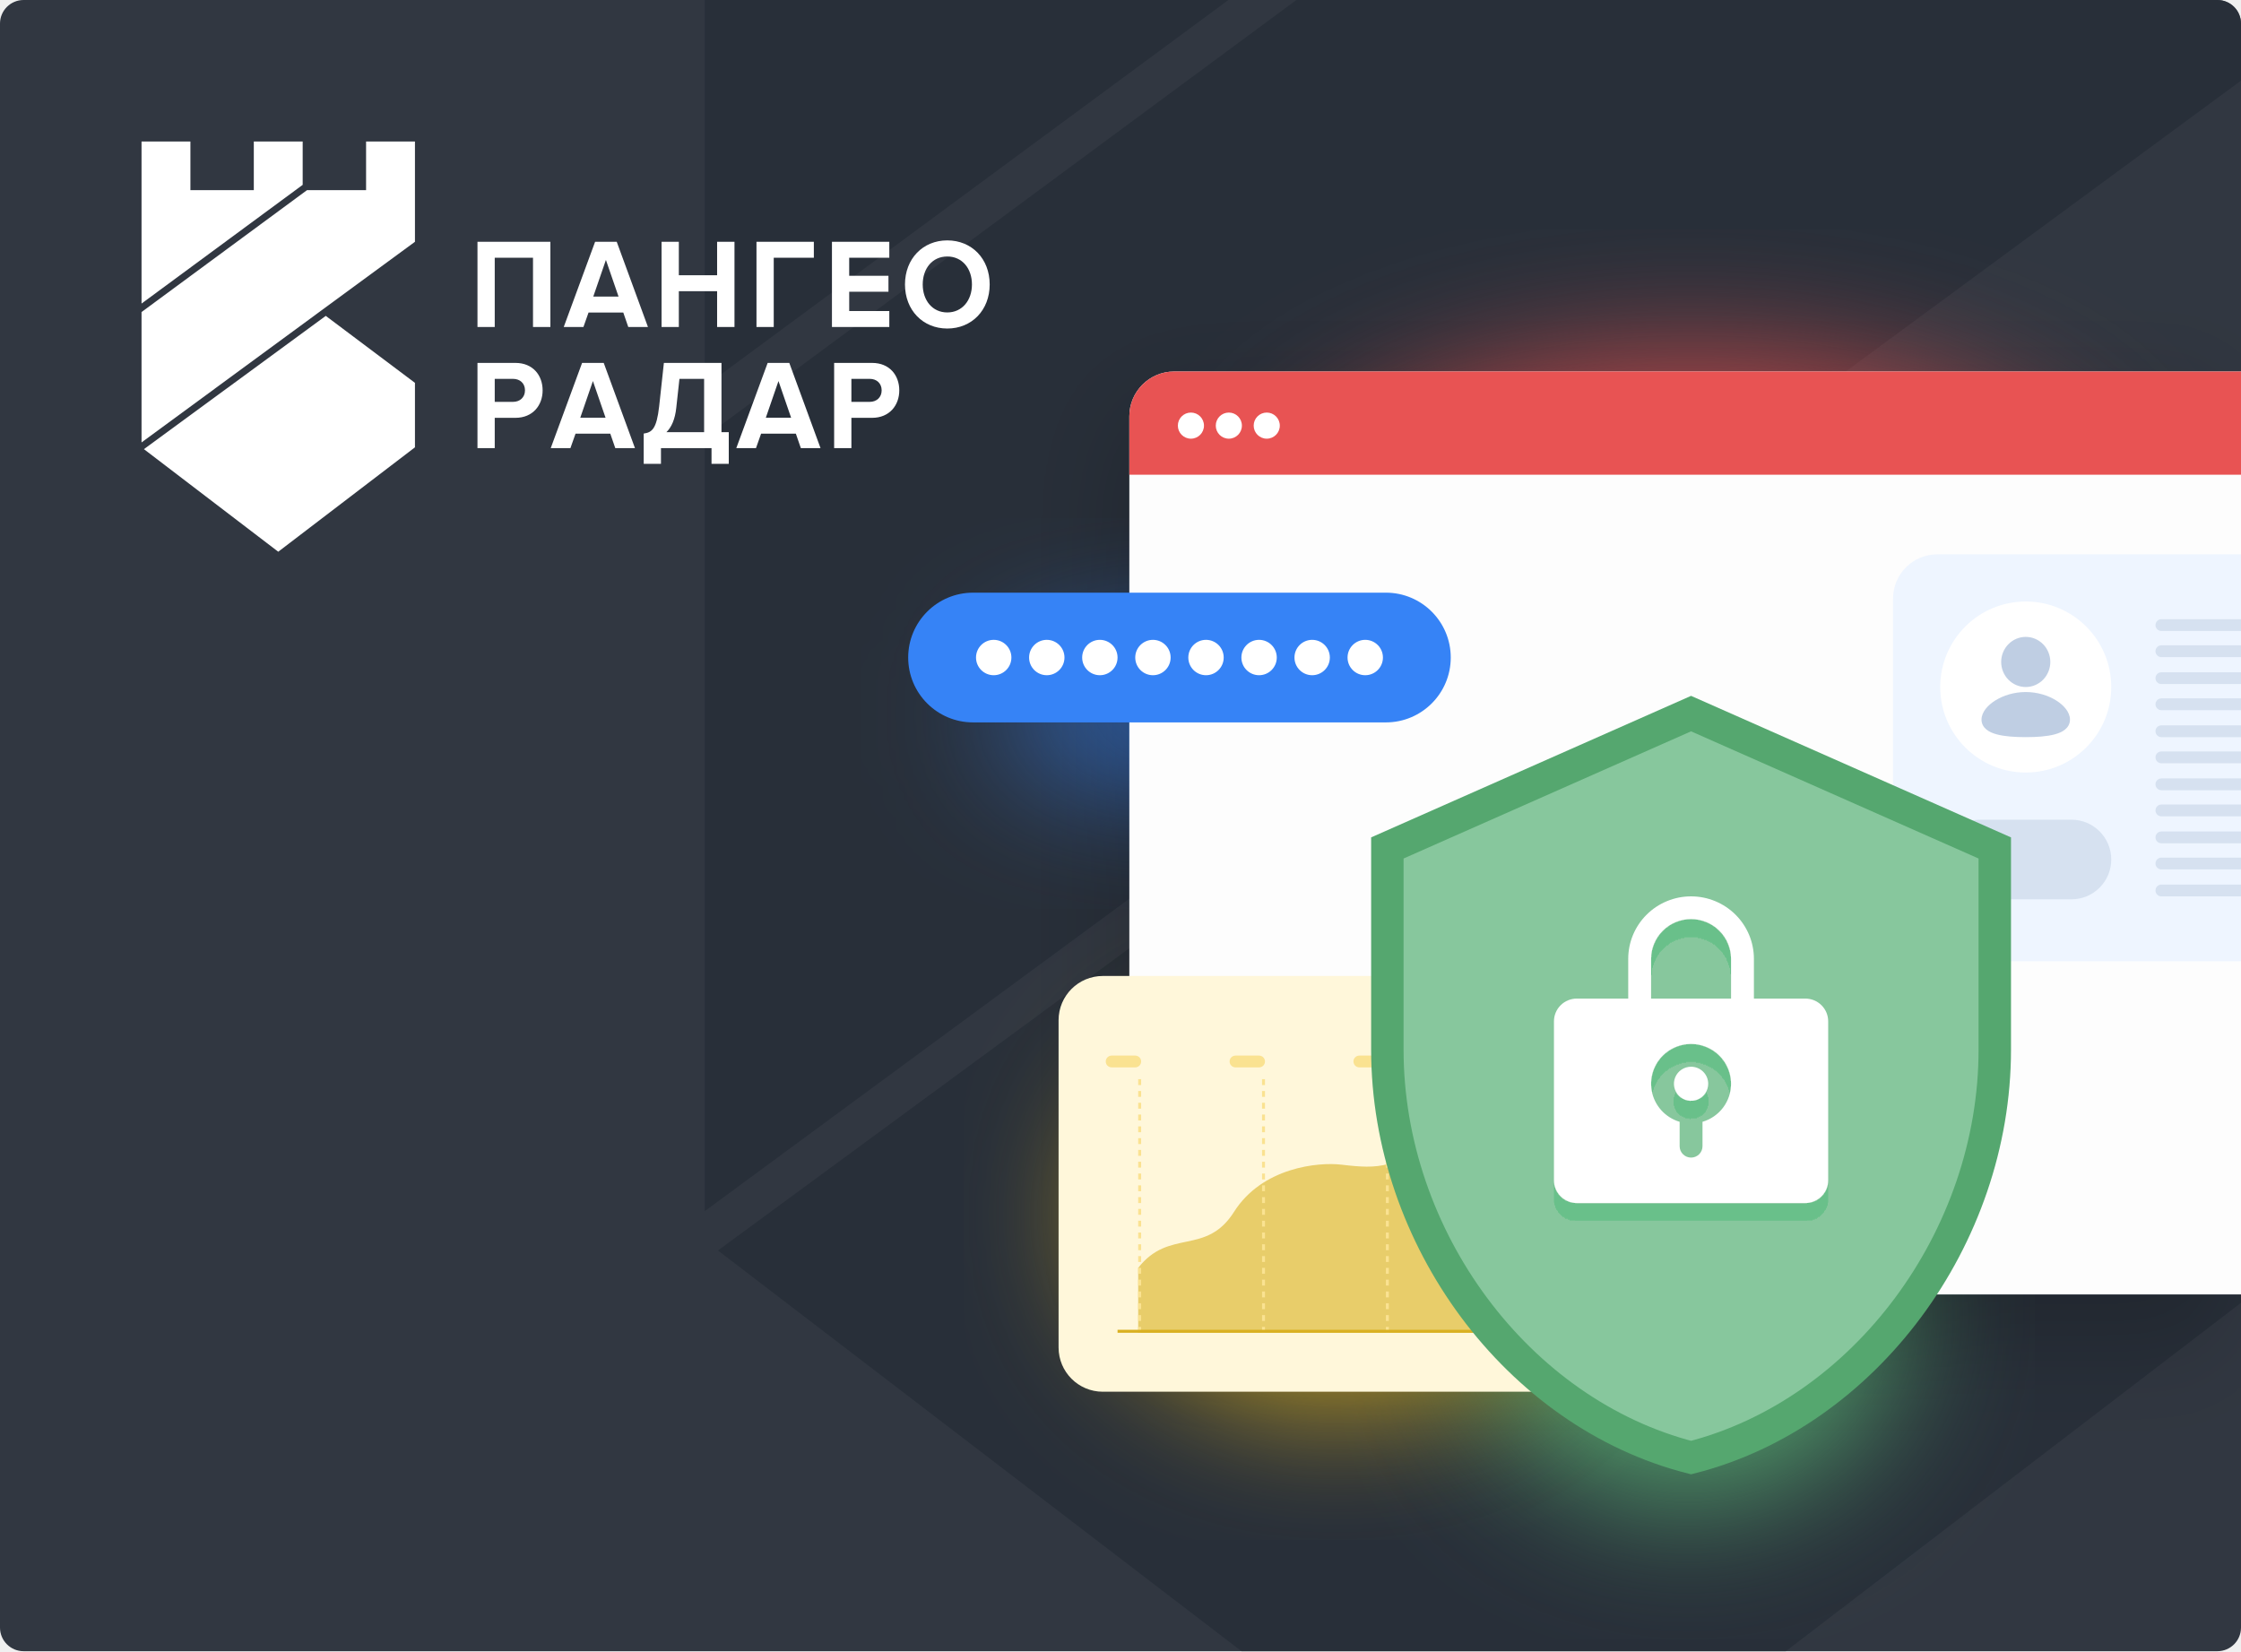
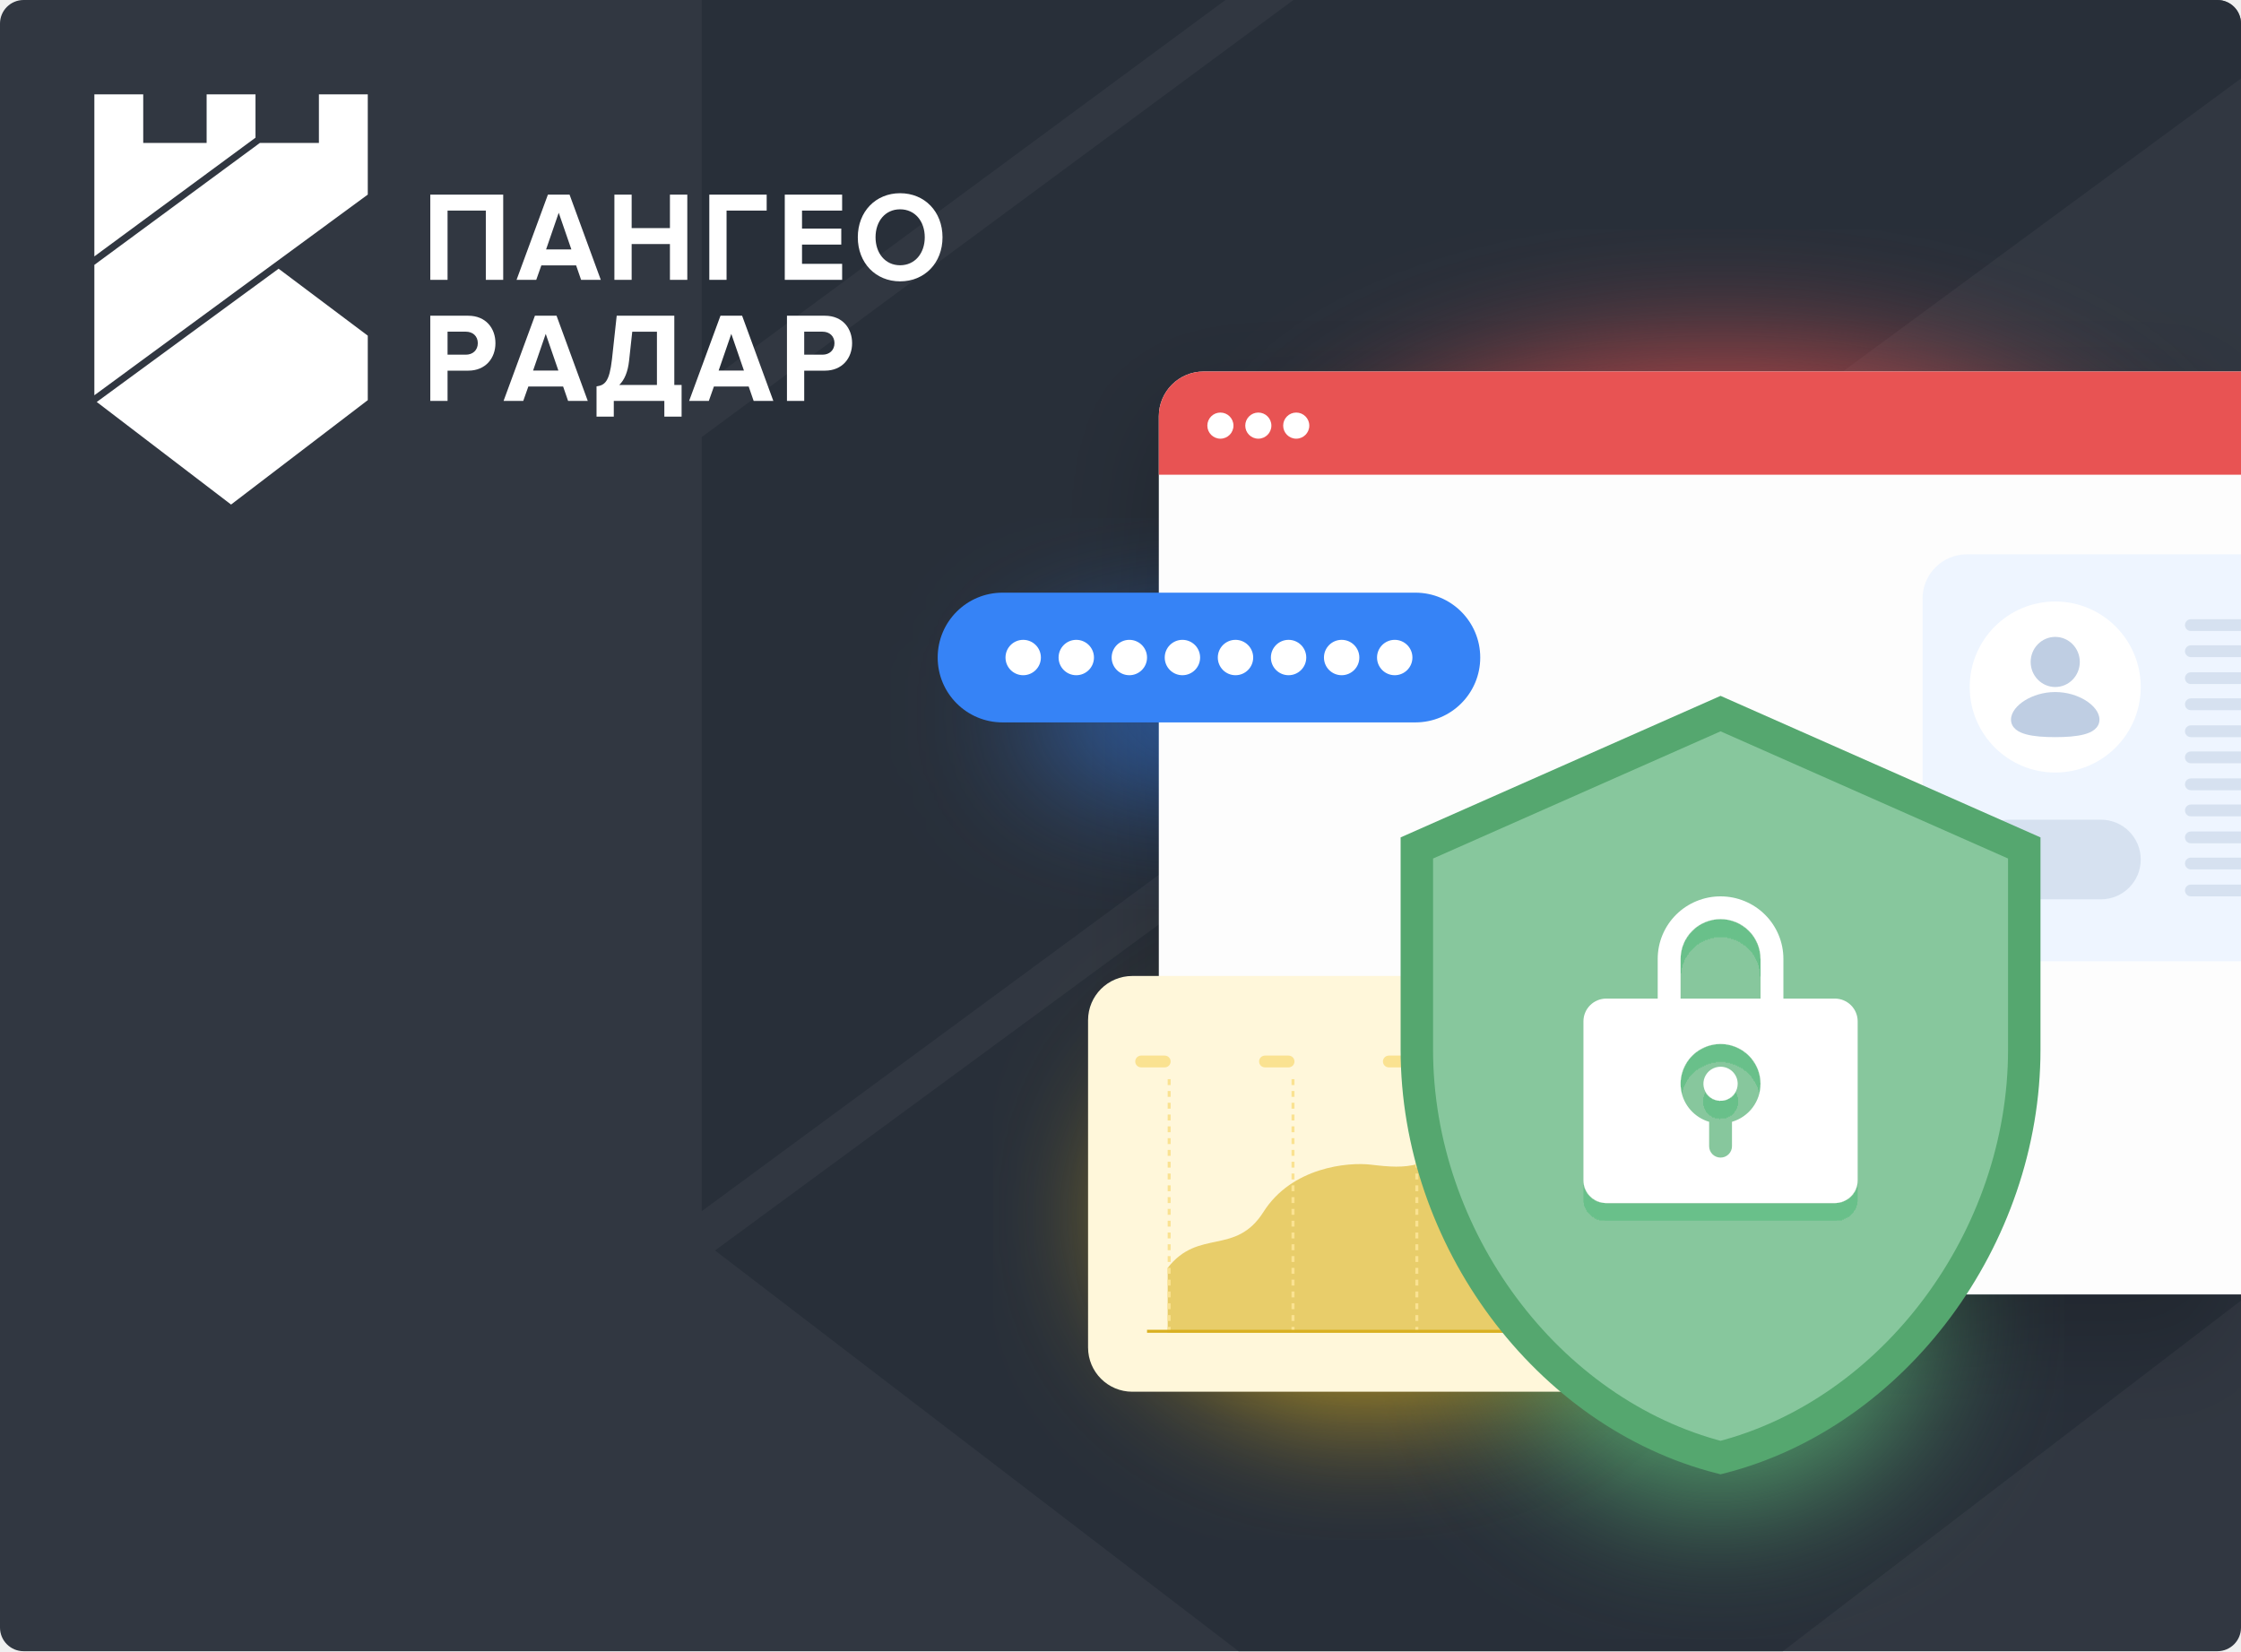
<svg xmlns="http://www.w3.org/2000/svg" width="760" height="560" viewBox="0 0 760 560" fill="none">
  <g clip-path="url(#clip0_4188_24452)">
    <rect width="760" height="560" rx="8" fill="#313741" />
-     <path fill-rule="evenodd" clip-rule="evenodd" d="M788 -195.093H689.869V-97.244H571.287L239 148.221V410.752L788 6.747V-195.093ZM788 420.416V290.558L608.826 155.699L243.488 424.095L513.339 630.651L788 420.416ZM239 131.016V-195.093H337.222V-97.286H464.643V-195.093H562.865V-107.906L239 131.016Z" fill="#262D38" fill-opacity="0.8" />
+     <path fill-rule="evenodd" clip-rule="evenodd" d="M787 -195.093H688.869V-97.244H570.287L238 148.221V410.752L787 6.747V-195.093ZM787 420.416V290.558L607.826 155.699L242.488 424.095L512.339 630.651L787 420.416ZM238 131.016V-195.093H336.222V-97.286H463.643V-195.093H561.865V-107.906L238 131.016Z" fill="#262D38" fill-opacity="0.8" />
    <g filter="url(#filter0_f_4188_24452)">
-       <ellipse cx="572.5" cy="446" rx="69.5" ry="62" fill="#55A76F" />
+       <ellipse cx="582.5" cy="446" rx="69.5" ry="62" fill="#55A76F" />
    </g>
    <g filter="url(#filter1_f_4188_24452)">
-       <ellipse cx="409.5" cy="242" rx="69.5" ry="18" fill="#3683F6" />
+       <ellipse cx="419.5" cy="242" rx="69.5" ry="18" fill="#3683F6" />
    </g>
    <g filter="url(#filter2_f_4188_24452)">
-       <ellipse cx="453.5" cy="412" rx="78.5" ry="62" fill="#D9B021" />
+       <ellipse cx="463.5" cy="412" rx="78.5" ry="62" fill="#D9B021" />
    </g>
    <g filter="url(#filter3_f_4188_24452)">
-       <ellipse cx="573.5" cy="188" rx="136.5" ry="62" fill="#E85353" />
+       <ellipse cx="583.5" cy="188" rx="136.5" ry="62" fill="#E85353" />
    </g>
    <g clip-path="url(#clip1_4188_24452)">
-       <path d="M180.76 110.901V87.419H167.782V110.905H161.929V82.004H186.655V110.901H180.76Z" fill="white" />
-       <path d="M213.069 110.901L211.38 106.005H199.592L197.861 110.901H191.183L201.818 82.004H209.154L219.745 110.901H213.069ZM205.485 88.156L201.198 100.59H209.772L205.485 88.156Z" fill="white" />
-       <path d="M243.196 110.901V98.768H230.215V110.901H224.362V82.004H230.215V93.357H243.196V82.004H249.089V110.901H243.196Z" fill="white" />
-       <path d="M256.549 110.901V82.004H276.005V87.419H262.402V110.905L256.549 110.901Z" fill="white" />
-       <path d="M282.143 110.901V82.004H301.594V87.419H287.992V93.528H301.305V98.943H287.995V105.485H301.597V110.901H282.143Z" fill="white" />
-       <path d="M306.911 96.475C306.911 87.767 312.969 81.528 321.255 81.528C329.581 81.528 335.637 87.768 335.637 96.475C335.637 105.181 329.579 111.421 321.255 111.421C312.969 111.421 306.911 105.183 306.911 96.475ZM329.619 96.475C329.619 91.06 326.321 86.987 321.253 86.987C316.185 86.987 312.927 91.061 312.927 96.475C312.927 101.848 316.182 105.963 321.253 105.963C326.323 105.963 329.619 101.847 329.619 96.475V96.475Z" fill="white" />
-       <path d="M161.928 151.975V123.078H174.789C180.764 123.078 184.022 127.325 184.022 132.393C184.022 137.42 180.724 141.707 174.789 141.707H167.782V151.975H161.928ZM178.042 132.389C178.042 129.962 176.311 128.489 174.002 128.489H167.782V136.289H174.005C176.309 136.292 178.04 134.775 178.04 132.393L178.042 132.389Z" fill="white" />
-       <path d="M208.661 151.975L206.971 147.08H195.182L193.451 151.975H186.774L197.408 123.078H204.745L215.336 151.975H208.661ZM201.077 129.23L196.79 141.665H205.363L201.077 129.23Z" fill="white" />
-       <path d="M218.305 147.038C221.108 146.648 222.674 145.478 223.539 137.851L225.146 123.078H244.68V146.56H247.153V157.306H241.3V151.978H224.157V157.306H218.304L218.305 147.038ZM226.011 146.561H238.789V128.496H230.421L229.349 138.289C228.938 142.186 227.742 144.872 226.011 146.561Z" fill="white" />
-       <path d="M271.592 151.975L269.902 147.08H258.113L256.382 151.975H249.705L260.339 123.078H267.676L278.267 151.975H271.592ZM264.008 129.23L259.721 141.665H268.294L264.008 129.23Z" fill="white" />
-       <path d="M282.885 151.975V123.078H295.745C301.72 123.078 304.978 127.325 304.978 132.393C304.978 137.42 301.681 141.707 295.745 141.707H288.738V151.975H282.885ZM298.998 132.389C298.998 129.962 297.267 128.489 294.959 128.489H288.736V136.289H294.959C297.267 136.292 298.998 134.775 298.998 132.393V132.389Z" fill="white" />
-       <path d="M140.725 151.71V129.841L110.48 107.129L48.812 152.33L94.362 187.116L140.725 151.71Z" fill="white" />
-       <path d="M140.725 48H124.151V64.482H104.123L48 105.83V150.053L140.725 81.999V48Z" fill="white" />
-       <path d="M48 48V102.955L102.649 62.693V48H86.075V64.482H64.574V48H48Z" fill="white" />
+       <path d="M164.76 94.901V71.419H151.782V94.906H145.929V66.004H170.655V94.901H164.76Z" fill="white" />
+       <path d="M197.069 94.901L195.38 90.005H183.592L181.861 94.901H175.183L185.818 66.004H193.154L203.745 94.901H197.069ZM189.485 72.156L185.198 84.59H193.772L189.485 72.156Z" fill="white" />
+       <path d="M227.196 94.901V82.768H214.215V94.901H208.362V66.004H214.215V77.357H227.196V66.004H233.089V94.901H227.196Z" fill="white" />
+       <path d="M240.549 94.901V66.004H260.005V71.419H246.402V94.906L240.549 94.901Z" fill="white" />
+       <path d="M266.143 94.901V66.004H285.594V71.419H271.992V77.528H285.305V82.943H271.995V89.485H285.597V94.901H266.143Z" fill="white" />
+       <path d="M290.911 80.475C290.911 71.767 296.969 65.528 305.255 65.528C313.581 65.528 319.637 71.768 319.637 80.475C319.637 89.181 313.579 95.421 305.255 95.421C296.969 95.421 290.911 89.183 290.911 80.475ZM313.619 80.475C313.619 75.06 310.321 70.987 305.253 70.987C300.185 70.987 296.927 75.061 296.927 80.475C296.927 85.848 300.182 89.963 305.253 89.963C310.323 89.963 313.619 85.847 313.619 80.475Z" fill="white" />
+       <path d="M145.928 135.975V107.078H158.789C164.764 107.078 168.022 111.325 168.022 116.393C168.022 121.42 164.724 125.707 158.789 125.707H151.782V135.975H145.928ZM162.042 116.389C162.042 113.962 160.311 112.489 158.002 112.489H151.782V120.289H158.005C160.309 120.292 162.04 118.775 162.04 116.393L162.042 116.389Z" fill="white" />
+       <path d="M192.661 135.975L190.971 131.08H179.182L177.451 135.975H170.774L181.408 107.078H188.745L199.336 135.975H192.661ZM185.077 113.23L180.79 125.665H189.363L185.077 113.23Z" fill="white" />
+       <path d="M202.305 131.038C205.108 130.648 206.674 129.478 207.539 121.851L209.146 107.078H228.68V130.56H231.153V141.306H225.3V135.978H208.157V141.306H202.304L202.305 131.038ZM210.011 130.561H222.789V112.496H214.421L213.349 122.289C212.938 126.186 211.742 128.872 210.011 130.561Z" fill="white" />
+       <path d="M255.592 135.975L253.902 131.08H242.113L240.382 135.975H233.705L244.339 107.078H251.676L262.267 135.975H255.592ZM248.008 113.23L243.721 125.665H252.294L248.008 113.23Z" fill="white" />
+       <path d="M266.885 135.975V107.078H279.745C285.72 107.078 288.978 111.325 288.978 116.393C288.978 121.42 285.681 125.707 279.745 125.707H272.738V135.975H266.885ZM282.998 116.389C282.998 113.962 281.267 112.489 278.959 112.489H272.736V120.289H278.959C281.267 120.292 282.998 118.775 282.998 116.393V116.389Z" fill="white" />
+       <path d="M124.725 135.71V113.841L94.481 91.129L32.812 136.33L78.362 171.116L124.725 135.71Z" fill="white" />
+       <path d="M124.725 32H108.151V48.482H88.123L32 89.83V134.053L124.725 65.999V32Z" fill="white" />
+       <path d="M32 32V86.955L86.649 46.693V32H70.075V48.482H48.574V32H32Z" fill="white" />
    </g>
    <g filter="url(#filter4_d_4188_24452)">
-       <rect x="383" y="126" width="438" height="313" rx="15.186" fill="#FDFDFD" />
+       <rect x="393" y="126" width="438" height="313" rx="15.186" fill="#FDFDFD" />
    </g>
-     <path d="M383 141.186C383 132.799 389.799 126 398.186 126H808.814C817.201 126 824 132.799 824 141.186V161H383V141.186Z" fill="#E85353" />
-     <rect x="359" y="331" width="184" height="141" rx="15" fill="#FFF7DA" />
-     <path d="M514 452H386V430C396.5 416.5 409 426 418.5 411C428.071 395.887 447.057 394.047 455 395C467.5 396.5 474.5 396.5 487.5 383.5C497.9 373.1 508.667 371 514 370V452Z" fill="#D9B021" fill-opacity="0.6" />
-     <line x1="386.5" y1="452" x2="386.5" y2="365" stroke="#FAE291" stroke-dasharray="2 2" />
-     <line x1="428.5" y1="452" x2="428.5" y2="365" stroke="#FAE291" stroke-dasharray="2 2" />
-     <line x1="470.5" y1="452" x2="470.5" y2="365" stroke="#FAE291" stroke-dasharray="2 2" />
-     <line x1="513.5" y1="452" x2="513.5" y2="365" stroke="#FAE291" stroke-dasharray="2 2" />
-     <rect x="375" y="358" width="12" height="4" rx="2" fill="#FAE291" />
-     <rect x="417" y="358" width="12" height="4" rx="2" fill="#FAE291" />
-     <rect x="459" y="358" width="12" height="4" rx="2" fill="#FAE291" />
-     <line x1="379" y1="451.5" x2="521" y2="451.5" stroke="#D9B021" />
-     <rect x="642" y="188" width="184" height="138" rx="15" fill="#EEF5FF" />
-     <circle cx="687" cy="233" r="29" fill="white" />
-     <path d="M687 234.7C690.993 234.7 694.625 235.88 697.297 237.541C698.63 238.374 699.77 239.351 700.593 240.414C701.403 241.461 702 242.712 702 244.05C702 245.487 701.315 246.619 700.328 247.426C699.395 248.191 698.163 248.698 696.855 249.051C694.225 249.76 690.715 250 687 250C683.285 250 679.775 249.762 677.145 249.051C675.837 248.698 674.605 248.191 673.672 247.426C672.683 246.617 672 245.487 672 244.05C672 242.712 672.597 241.461 673.407 240.414C674.23 239.351 675.368 238.374 676.703 237.541C679.375 235.88 683.008 234.7 687 234.7ZM687 216C689.21 216 691.33 216.896 692.893 218.49C694.455 220.084 695.333 222.246 695.333 224.5C695.333 226.754 694.455 228.916 692.893 230.51C691.33 232.104 689.21 233 687 233C684.79 233 682.67 232.104 681.107 230.51C679.545 228.916 678.667 226.754 678.667 224.5C678.667 222.246 679.545 220.084 681.107 218.49C682.67 216.896 684.79 216 687 216Z" fill="#BFCEE3" />
-     <rect x="658" y="278" width="58" height="27" rx="13.5" fill="#BFCEE3" fill-opacity="0.5" />
-     <rect x="731" y="210" width="54.415" height="4" rx="2" fill="#BFCEE3" fill-opacity="0.5" />
-     <rect x="731" y="228" width="54.415" height="4" rx="2" fill="#BFCEE3" fill-opacity="0.5" />
-     <rect x="731" y="246" width="54.415" height="4" rx="2" fill="#BFCEE3" fill-opacity="0.5" />
-     <rect x="731" y="264" width="54.415" height="4" rx="2" fill="#BFCEE3" fill-opacity="0.5" />
-     <rect x="731" y="282" width="54.415" height="4" rx="2" fill="#BFCEE3" fill-opacity="0.5" />
-     <rect x="731" y="300" width="54.415" height="4" rx="2" fill="#BFCEE3" fill-opacity="0.5" />
-     <rect x="731" y="218.858" width="80.99" height="4" rx="2" fill="#BFCEE3" fill-opacity="0.5" />
-     <rect x="731" y="236.858" width="80.99" height="4" rx="2" fill="#BFCEE3" fill-opacity="0.5" />
-     <rect x="731" y="254.858" width="80.99" height="4" rx="2" fill="#BFCEE3" fill-opacity="0.5" />
-     <rect x="731" y="272.858" width="80.99" height="4" rx="2" fill="#BFCEE3" fill-opacity="0.5" />
-     <rect x="731" y="290.858" width="80.99" height="4" rx="2" fill="#BFCEE3" fill-opacity="0.5" />
-     <circle cx="403.88" cy="144.349" r="4.429" fill="white" />
-     <circle cx="416.739" cy="144.349" r="4.429" fill="white" />
-     <circle cx="429.597" cy="144.349" r="4.429" fill="white" />
-     <rect x="308" y="201" width="183.999" height="44" rx="22" fill="#3683F6" />
-     <ellipse cx="337" cy="223" rx="6" ry="6" fill="white" />
-     <ellipse cx="355" cy="223" rx="6" ry="6" fill="white" />
-     <ellipse cx="373" cy="223" rx="6" ry="6" fill="white" />
-     <ellipse cx="391" cy="223" rx="6" ry="6" fill="white" />
-     <ellipse cx="408.999" cy="223" rx="6" ry="6" fill="white" />
-     <ellipse cx="426.999" cy="223" rx="6" ry="6" fill="white" />
-     <ellipse cx="444.999" cy="223" rx="6" ry="6" fill="white" />
-     <ellipse cx="462.999" cy="223" rx="6" ry="6" fill="white" />
-     <path d="M470.5 356V287.581L573.5 242.014L676.5 287.581V356C676.5 419.807 632.392 479.31 573.5 494.332C514.608 479.31 470.5 419.807 470.5 356Z" fill="#55A76F" />
-     <path d="M470.5 356V287.581L573.5 242.014L676.5 287.581V356C676.5 419.807 632.392 479.31 573.5 494.332C514.608 479.31 470.5 419.807 470.5 356Z" fill="white" fill-opacity="0.8" style="mix-blend-mode:soft-light" />
-     <path d="M470.5 356V287.581L573.5 242.014L676.5 287.581V356C676.5 419.807 632.392 479.31 573.5 494.332C514.608 479.31 470.5 419.807 470.5 356Z" stroke="#55A76F" stroke-width="11" />
+     <path d="M393 141.186C393 132.799 399.799 126 408.186 126H818.814C827.201 126 834 132.799 834 141.186V161H393V141.186Z" fill="#E85353" />
+     <rect x="369" y="331" width="184" height="141" rx="15" fill="#FFF7DA" />
+     <path d="M524 452H396V430C406.5 416.5 419 426 428.5 411C438.071 395.887 457.057 394.047 465 395C477.5 396.5 484.5 396.5 497.5 383.5C507.9 373.1 518.667 371 524 370V452Z" fill="#D9B021" fill-opacity="0.6" />
+     <line x1="396.5" y1="452" x2="396.5" y2="365" stroke="#FAE291" stroke-dasharray="2 2" />
+     <line x1="438.5" y1="452" x2="438.5" y2="365" stroke="#FAE291" stroke-dasharray="2 2" />
+     <line x1="480.5" y1="452" x2="480.5" y2="365" stroke="#FAE291" stroke-dasharray="2 2" />
+     <line x1="523.5" y1="452" x2="523.5" y2="365" stroke="#FAE291" stroke-dasharray="2 2" />
+     <rect x="385" y="358" width="12" height="4" rx="2" fill="#FAE291" />
+     <rect x="427" y="358" width="12" height="4" rx="2" fill="#FAE291" />
+     <rect x="469" y="358" width="12" height="4" rx="2" fill="#FAE291" />
+     <line x1="389" y1="451.5" x2="531" y2="451.5" stroke="#D9B021" />
+     <rect x="652" y="188" width="184" height="138" rx="15" fill="#EEF5FF" />
+     <circle cx="697" cy="233" r="29" fill="white" />
+     <path d="M697 234.7C700.993 234.7 704.625 235.88 707.297 237.541C708.63 238.374 709.77 239.351 710.593 240.414C711.403 241.461 712 242.712 712 244.05C712 245.487 711.315 246.619 710.328 247.426C709.395 248.191 708.163 248.698 706.855 249.051C704.225 249.76 700.715 250 697 250C693.285 250 689.775 249.762 687.145 249.051C685.837 248.698 684.605 248.191 683.672 247.426C682.683 246.617 682 245.487 682 244.05C682 242.712 682.597 241.461 683.407 240.414C684.23 239.351 685.368 238.374 686.703 237.541C689.375 235.88 693.008 234.7 697 234.7ZM697 216C699.21 216 701.33 216.896 702.893 218.49C704.455 220.084 705.333 222.246 705.333 224.5C705.333 226.754 704.455 228.916 702.893 230.51C701.33 232.104 699.21 233 697 233C694.79 233 692.67 232.104 691.107 230.51C689.545 228.916 688.667 226.754 688.667 224.5C688.667 222.246 689.545 220.084 691.107 218.49C692.67 216.896 694.79 216 697 216Z" fill="#BFCEE3" />
+     <rect x="668" y="278" width="58" height="27" rx="13.5" fill="#BFCEE3" fill-opacity="0.5" />
+     <rect x="741" y="210" width="54.415" height="4" rx="2" fill="#BFCEE3" fill-opacity="0.5" />
+     <rect x="741" y="228" width="54.415" height="4" rx="2" fill="#BFCEE3" fill-opacity="0.5" />
+     <rect x="741" y="246" width="54.415" height="4" rx="2" fill="#BFCEE3" fill-opacity="0.5" />
+     <rect x="741" y="264" width="54.415" height="4" rx="2" fill="#BFCEE3" fill-opacity="0.5" />
+     <rect x="741" y="282" width="54.415" height="4" rx="2" fill="#BFCEE3" fill-opacity="0.5" />
+     <rect x="741" y="300" width="54.415" height="4" rx="2" fill="#BFCEE3" fill-opacity="0.5" />
+     <rect x="741" y="218.858" width="80.99" height="4" rx="2" fill="#BFCEE3" fill-opacity="0.5" />
+     <rect x="741" y="236.858" width="80.99" height="4" rx="2" fill="#BFCEE3" fill-opacity="0.5" />
+     <rect x="741" y="254.858" width="80.99" height="4" rx="2" fill="#BFCEE3" fill-opacity="0.5" />
+     <rect x="741" y="272.858" width="80.99" height="4" rx="2" fill="#BFCEE3" fill-opacity="0.5" />
+     <rect x="741" y="290.858" width="80.99" height="4" rx="2" fill="#BFCEE3" fill-opacity="0.5" />
+     <circle cx="413.88" cy="144.349" r="4.429" fill="white" />
+     <circle cx="426.739" cy="144.349" r="4.429" fill="white" />
+     <circle cx="439.597" cy="144.349" r="4.429" fill="white" />
+     <rect x="318" y="201" width="183.999" height="44" rx="22" fill="#3683F6" />
+     <ellipse cx="347" cy="223" rx="6" ry="6" fill="white" />
+     <ellipse cx="365" cy="223" rx="6" ry="6" fill="white" />
+     <ellipse cx="383" cy="223" rx="6" ry="6" fill="white" />
+     <ellipse cx="401" cy="223" rx="6" ry="6" fill="white" />
+     <ellipse cx="418.999" cy="223" rx="6" ry="6" fill="white" />
+     <ellipse cx="436.999" cy="223" rx="6" ry="6" fill="white" />
+     <ellipse cx="454.999" cy="223" rx="6" ry="6" fill="white" />
+     <ellipse cx="472.999" cy="223" rx="6" ry="6" fill="white" />
+     <path d="M480.5 356V287.581L583.5 242.014L686.5 287.581V356C686.5 419.807 642.392 479.31 583.5 494.332C524.608 479.31 480.5 419.807 480.5 356Z" fill="#55A76F" />
+     <path d="M480.5 356V287.581L583.5 242.014L686.5 287.581V356C686.5 419.807 642.392 479.31 583.5 494.332C524.608 479.31 480.5 419.807 480.5 356Z" fill="white" fill-opacity="0.8" style="mix-blend-mode:soft-light" />
+     <path d="M480.5 356V287.581L583.5 242.014L686.5 287.581V356C686.5 419.807 642.392 479.31 583.5 494.332C524.608 479.31 480.5 419.807 480.5 356Z" stroke="#55A76F" stroke-width="11" />
    <g filter="url(#filter5_d_4188_24452)">
-       <path d="M579.312 367.556C579.312 368.698 578.972 369.815 578.333 370.766C577.694 371.716 576.786 372.456 575.724 372.894C574.662 373.331 573.494 373.445 572.366 373.222C571.239 372.999 570.203 372.449 569.39 371.641C568.577 370.833 568.023 369.804 567.799 368.683C567.575 367.562 567.69 366.4 568.13 365.345C568.57 364.289 569.315 363.386 570.271 362.752C571.227 362.117 572.35 361.778 573.5 361.778C575.042 361.778 576.52 362.387 577.61 363.47C578.7 364.554 579.312 366.023 579.312 367.556ZM620 346.37V400.296C620 402.339 619.183 404.299 617.73 405.744C616.277 407.188 614.305 408 612.25 408H534.75C532.695 408 530.723 407.188 529.27 405.744C527.817 404.299 527 402.339 527 400.296V346.37C527 344.327 527.817 342.368 529.27 340.923C530.723 339.478 532.695 338.667 534.75 338.667H552.188V325.185C552.188 319.567 554.433 314.178 558.43 310.205C562.427 306.232 567.848 304 573.5 304C579.152 304 584.573 306.232 588.57 310.205C592.567 314.178 594.812 319.567 594.812 325.185V338.667H612.25C614.305 338.667 616.277 339.478 617.73 340.923C619.183 342.368 620 344.327 620 346.37ZM587.062 367.556C587.065 365.055 586.368 362.602 585.05 360.472C583.731 358.343 581.842 356.62 579.594 355.496C577.346 354.372 574.829 353.892 572.322 354.109C569.816 354.326 567.419 355.232 565.401 356.726C563.383 358.219 561.823 360.241 560.894 362.566C559.966 364.89 559.707 367.426 560.145 369.888C560.583 372.351 561.702 374.644 563.376 376.511C565.05 378.378 567.214 379.745 569.625 380.459V388.741C569.625 389.762 570.033 390.742 570.76 391.464C571.487 392.187 572.472 392.593 573.5 392.593C574.528 392.593 575.513 392.187 576.24 391.464C576.967 390.742 577.375 389.762 577.375 388.741V380.459C580.175 379.637 582.633 377.936 584.379 375.61C586.125 373.284 587.067 370.458 587.062 367.556ZM587.062 325.185C587.062 321.61 585.634 318.181 583.09 315.652C580.547 313.124 577.097 311.704 573.5 311.704C569.903 311.704 566.453 313.124 563.91 315.652C561.366 318.181 559.938 321.61 559.938 325.185V338.667H587.062V325.185Z" fill="white" />
+       <path d="M589.312 367.556C589.312 368.698 588.972 369.815 588.333 370.766C587.694 371.716 586.786 372.456 585.724 372.894C584.662 373.331 583.494 373.445 582.366 373.222C581.239 372.999 580.203 372.449 579.39 371.641C578.577 370.833 578.023 369.804 577.799 368.683C577.575 367.562 577.69 366.4 578.13 365.345C578.57 364.289 579.315 363.386 580.271 362.752C581.227 362.117 582.35 361.778 583.5 361.778C585.042 361.778 586.52 362.387 587.61 363.47C588.7 364.554 589.312 366.023 589.312 367.556ZM630 346.37V400.296C630 402.339 629.183 404.299 627.73 405.744C626.277 407.188 624.305 408 622.25 408H544.75C542.695 408 540.723 407.188 539.27 405.744C537.817 404.299 537 402.339 537 400.296V346.37C537 344.327 537.817 342.368 539.27 340.923C540.723 339.478 542.695 338.667 544.75 338.667H562.188V325.185C562.188 319.567 564.433 314.178 568.43 310.205C572.427 306.232 577.848 304 583.5 304C589.152 304 594.573 306.232 598.57 310.205C602.567 314.178 604.812 319.567 604.812 325.185V338.667H622.25C624.305 338.667 626.277 339.478 627.73 340.923C629.183 342.368 630 344.327 630 346.37ZM597.062 367.556C597.065 365.055 596.368 362.602 595.05 360.472C593.731 358.343 591.842 356.62 589.594 355.496C587.346 354.372 584.829 353.892 582.322 354.109C579.816 354.326 577.419 355.232 575.401 356.726C573.383 358.219 571.823 360.241 570.894 362.566C569.966 364.89 569.707 367.426 570.145 369.888C570.583 372.351 571.702 374.644 573.376 376.511C575.05 378.378 577.214 379.745 579.625 380.459V388.741C579.625 389.762 580.033 390.742 580.76 391.464C581.487 392.187 582.472 392.593 583.5 392.593C584.528 392.593 585.513 392.187 586.24 391.464C586.967 390.742 587.375 389.762 587.375 388.741V380.459C590.175 379.637 592.633 377.936 594.379 375.61C596.125 373.284 597.067 370.458 597.062 367.556ZM597.062 325.185C597.062 321.61 595.634 318.181 593.09 315.652C590.547 313.124 587.097 311.704 583.5 311.704C579.903 311.704 576.453 313.124 573.91 315.652C571.366 318.181 569.938 321.61 569.938 325.185V338.667H597.062V325.185Z" fill="white" />
    </g>
  </g>
  <defs>
-     <filter id="filter0_f_4188_24452" x="455" y="336" width="235" height="220" filterUnits="userSpaceOnUse" color-interpolation-filters="sRGB">
+     <filter id="filter0_f_4188_24452" x="465" y="336" width="235" height="220" filterUnits="userSpaceOnUse" color-interpolation-filters="sRGB">
      <feFlood flood-opacity="0" result="BackgroundImageFix" />
      <feBlend mode="normal" in="SourceGraphic" in2="BackgroundImageFix" result="shape" />
      <feGaussianBlur stdDeviation="24" result="effect1_foregroundBlur_4188_24452" />
    </filter>
-     <filter id="filter1_f_4188_24452" x="292" y="176" width="235" height="132" filterUnits="userSpaceOnUse" color-interpolation-filters="sRGB">
+     <filter id="filter1_f_4188_24452" x="302" y="176" width="235" height="132" filterUnits="userSpaceOnUse" color-interpolation-filters="sRGB">
      <feFlood flood-opacity="0" result="BackgroundImageFix" />
      <feBlend mode="normal" in="SourceGraphic" in2="BackgroundImageFix" result="shape" />
      <feGaussianBlur stdDeviation="24" result="effect1_foregroundBlur_4188_24452" />
    </filter>
-     <filter id="filter2_f_4188_24452" x="327" y="302" width="253" height="220" filterUnits="userSpaceOnUse" color-interpolation-filters="sRGB">
+     <filter id="filter2_f_4188_24452" x="337" y="302" width="253" height="220" filterUnits="userSpaceOnUse" color-interpolation-filters="sRGB">
      <feFlood flood-opacity="0" result="BackgroundImageFix" />
      <feBlend mode="normal" in="SourceGraphic" in2="BackgroundImageFix" result="shape" />
      <feGaussianBlur stdDeviation="24" result="effect1_foregroundBlur_4188_24452" />
    </filter>
-     <filter id="filter3_f_4188_24452" x="389" y="78" width="369" height="220" filterUnits="userSpaceOnUse" color-interpolation-filters="sRGB">
+     <filter id="filter3_f_4188_24452" x="399" y="78" width="369" height="220" filterUnits="userSpaceOnUse" color-interpolation-filters="sRGB">
      <feFlood flood-opacity="0" result="BackgroundImageFix" />
      <feBlend mode="normal" in="SourceGraphic" in2="BackgroundImageFix" result="shape" />
      <feGaussianBlur stdDeviation="24" result="effect1_foregroundBlur_4188_24452" />
    </filter>
-     <filter id="filter4_d_4188_24452" x="345.036" y="100.69" width="513.929" height="388.929" filterUnits="userSpaceOnUse" color-interpolation-filters="sRGB">
+     <filter id="filter4_d_4188_24452" x="355.036" y="100.69" width="513.929" height="388.929" filterUnits="userSpaceOnUse" color-interpolation-filters="sRGB">
      <feFlood flood-opacity="0" result="BackgroundImageFix" />
      <feColorMatrix in="SourceAlpha" type="matrix" values="0 0 0 0 0 0 0 0 0 0 0 0 0 0 0 0 0 0 127 0" result="hardAlpha" />
      <feOffset dy="12.655" />
      <feGaussianBlur stdDeviation="18.982" />
      <feComposite in2="hardAlpha" operator="out" />
      <feColorMatrix type="matrix" values="0 0 0 0 0 0 0 0 0 0 0 0 0 0 0 0 0 0 0.2 0" />
      <feBlend mode="normal" in2="BackgroundImageFix" result="effect1_dropShadow_4188_24452" />
      <feBlend mode="normal" in="SourceGraphic" in2="effect1_dropShadow_4188_24452" result="shape" />
    </filter>
-     <filter id="filter5_d_4188_24452" x="527" y="304" width="93" height="110" filterUnits="userSpaceOnUse" color-interpolation-filters="sRGB">
+     <filter id="filter5_d_4188_24452" x="537" y="304" width="93" height="110" filterUnits="userSpaceOnUse" color-interpolation-filters="sRGB">
      <feFlood flood-opacity="0" result="BackgroundImageFix" />
      <feColorMatrix in="SourceAlpha" type="matrix" values="0 0 0 0 0 0 0 0 0 0 0 0 0 0 0 0 0 0 127 0" result="hardAlpha" />
      <feOffset dy="6" />
      <feComposite in2="hardAlpha" operator="out" />
      <feColorMatrix type="matrix" values="0 0 0 0 0.412 0 0 0 0 0.754 0 0 0 0 0.54 0 0 0 1 0" />
      <feBlend mode="normal" in2="BackgroundImageFix" result="effect1_dropShadow_4188_24452" />
      <feBlend mode="normal" in="SourceGraphic" in2="effect1_dropShadow_4188_24452" result="shape" />
    </filter>
    <clipPath id="clip0_4188_24452">
      <rect width="760" height="560" rx="8" fill="white" />
    </clipPath>
    <clipPath id="clip1_4188_24452">
-       <rect width="288" height="140" fill="white" transform="translate(48 48)" />
+       <rect width="288" height="140" fill="white" transform="translate(32 32)" />
    </clipPath>
  </defs>
</svg>
